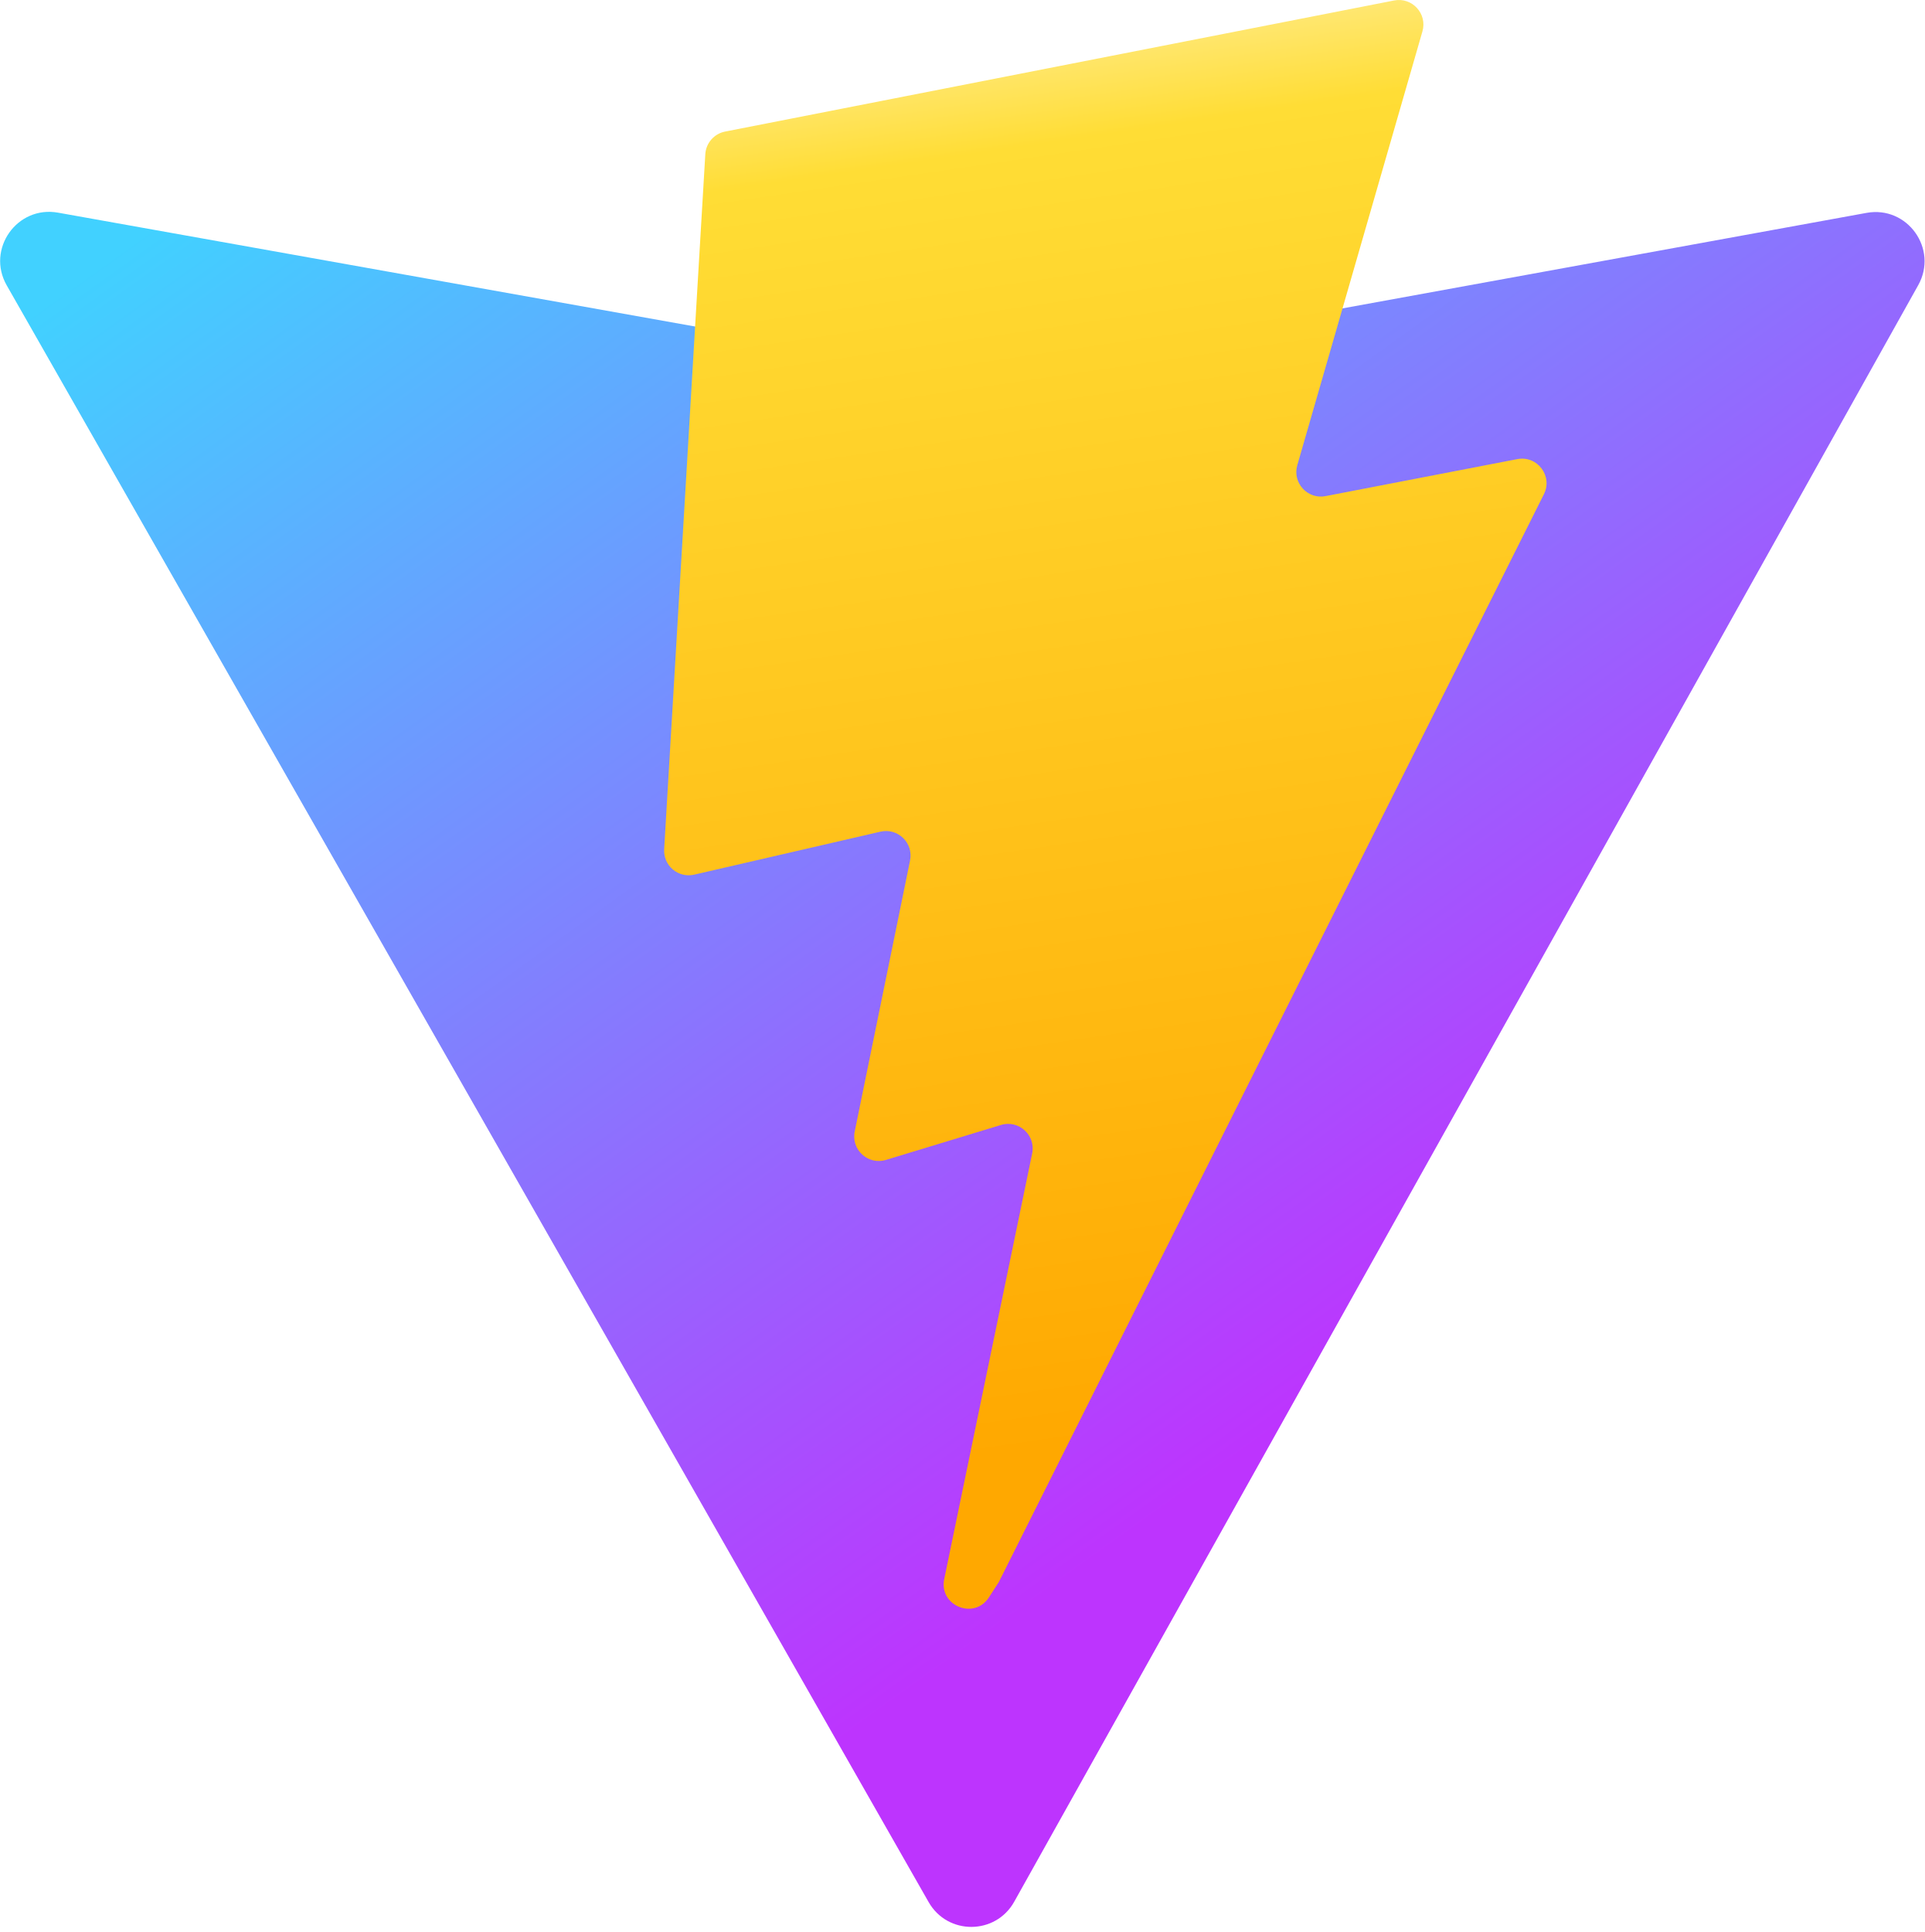
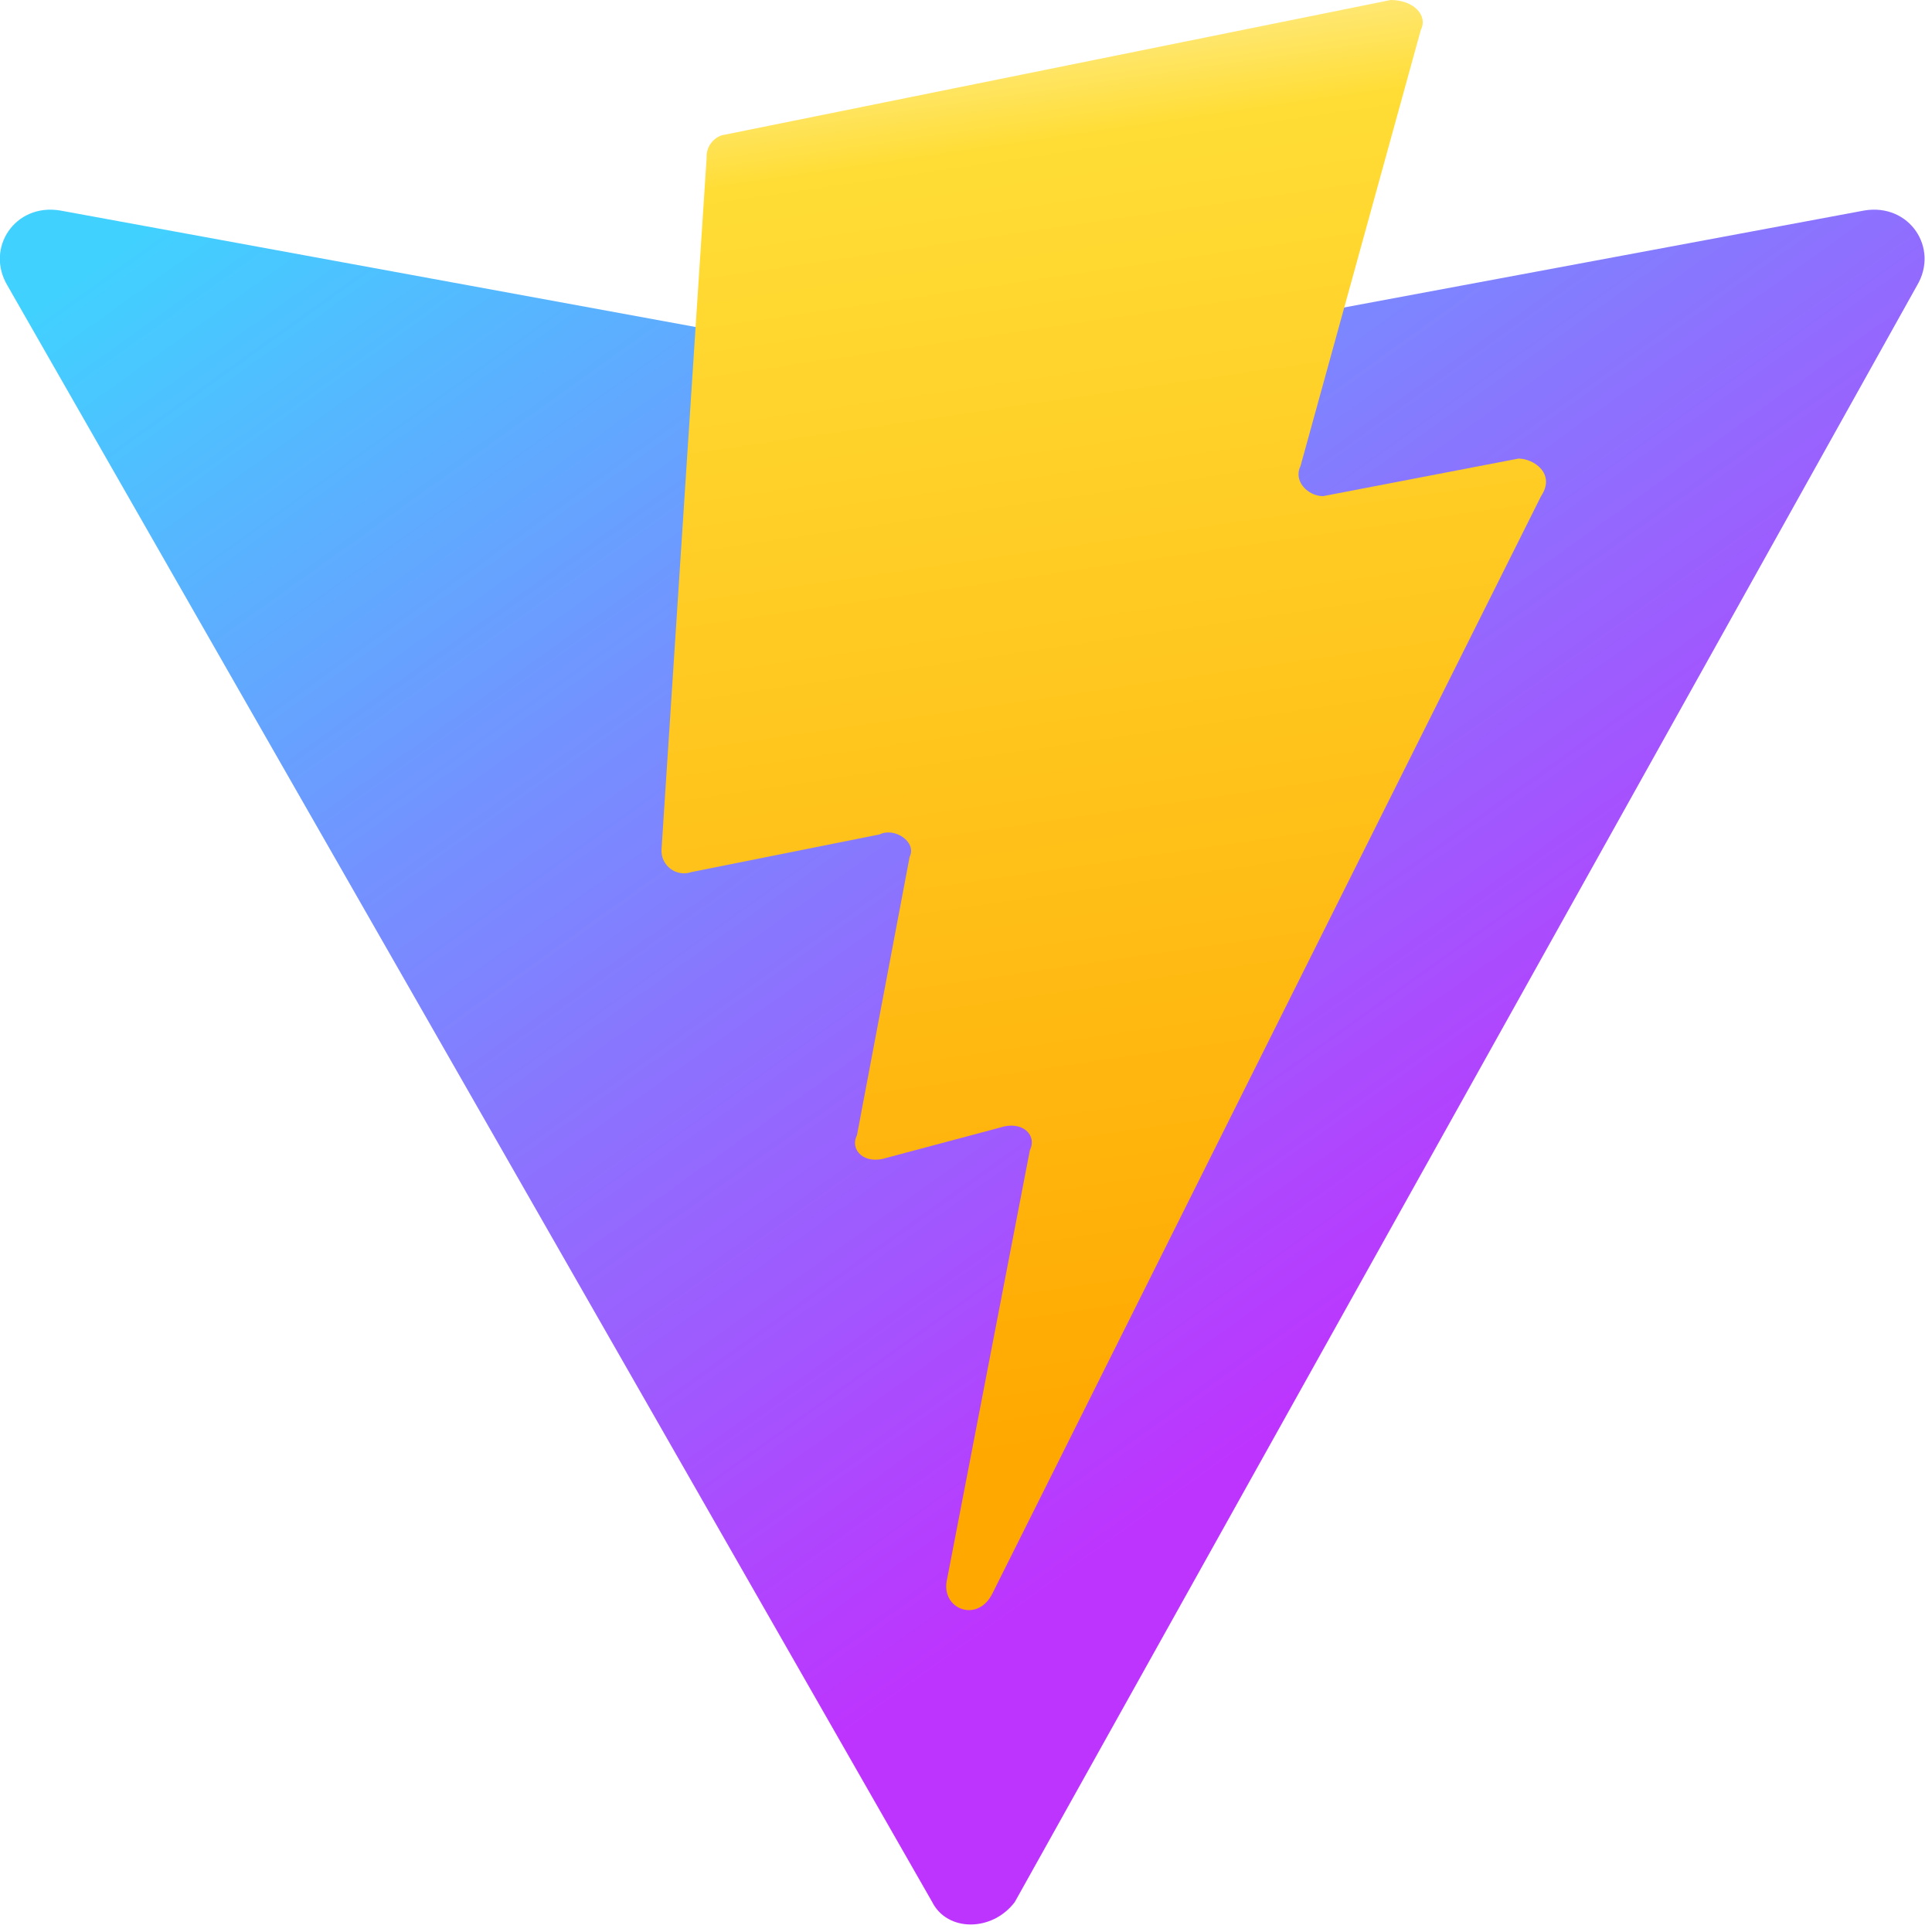
- <svg xmlns="http://www.w3.org/2000/svg" aria-hidden="true" role="img" class="iconify iconify--logos" width="31.88" height="32" preserveAspectRatio="xMidYMid meet" viewBox="0 0 256 257">
+ <svg xmlns="http://www.w3.org/2000/svg" aria-hidden="true" viewBox="0 0 256 257">
  <defs>
-     <linearGradient id="IconifyId1813088fe1fbc01fb466" x1="-.828%" x2="57.636%" y1="7.652%" y2="78.411%">
+     <linearGradient id="a" x1="-.8%" x2="57.6%" y1="7.7%" y2="78.4%">
      <stop offset="0%" stop-color="#41D1FF" />
      <stop offset="100%" stop-color="#BD34FE" />
    </linearGradient>
-     <linearGradient id="IconifyId1813088fe1fbc01fb467" x1="43.376%" x2="50.316%" y1="2.242%" y2="89.03%">
+     <linearGradient id="b" x1="43.4%" x2="50.3%" y1="2.2%" y2="89%">
      <stop offset="0%" stop-color="#FFEA83" />
-       <stop offset="8.333%" stop-color="#FFDD35" />
+       <stop offset="8.3%" stop-color="#FFDD35" />
      <stop offset="100%" stop-color="#FFA800" />
    </linearGradient>
  </defs>
-   <path fill="url(#IconifyId1813088fe1fbc01fb466)" d="M255.153 37.938L134.897 252.976c-2.483 4.44-8.862 4.466-11.382.048L.875 37.958c-2.746-4.814 1.371-10.646 6.827-9.67l120.385 21.517a6.537 6.537 0 0 0 2.322-.004l117.867-21.483c5.438-.991 9.574 4.796 6.877 9.62Z" />
-   <path fill="url(#IconifyId1813088fe1fbc01fb467)" d="M185.432.063L96.44 17.501a3.268 3.268 0 0 0-2.634 3.014l-5.474 92.456a3.268 3.268 0 0 0 3.997 3.378l24.777-5.718c2.318-.535 4.413 1.507 3.936 3.838l-7.361 36.047c-.495 2.426 1.782 4.5 4.151 3.78l15.304-4.649c2.372-.72 4.652 1.36 4.15 3.788l-11.698 56.621c-.732 3.542 3.979 5.473 5.943 2.437l1.313-2.028l72.516-144.72c1.215-2.423-.88-5.186-3.54-4.672l-25.505 4.922c-2.396.462-4.435-1.77-3.759-4.114l16.646-57.705c.677-2.35-1.37-4.583-3.769-4.113Z" />
+   <path fill="url(#a)" d="M255 38 135 253c-3 4-9 4-11 0L1 38c-3-5 1-11 7-10l120 22a7 7 0 0 0 2 0l118-22c6-1 10 5 7 10Z" />
+   <path fill="url(#b)" d="M185 0 96 18a3 3 0 0 0-2 3l-6 92a3 3 0 0 0 4 3l25-5c2-1 5 1 4 3l-7 37c-1 2 1 4 4 3l15-4c3-1 5 1 4 3l-11 57c-1 4 4 6 6 2l1-2 72-144c2-3-1-5-3-5l-26 5c-2 0-4-2-3-4l16-58c1-2-1-4-4-4Z" />
</svg>
